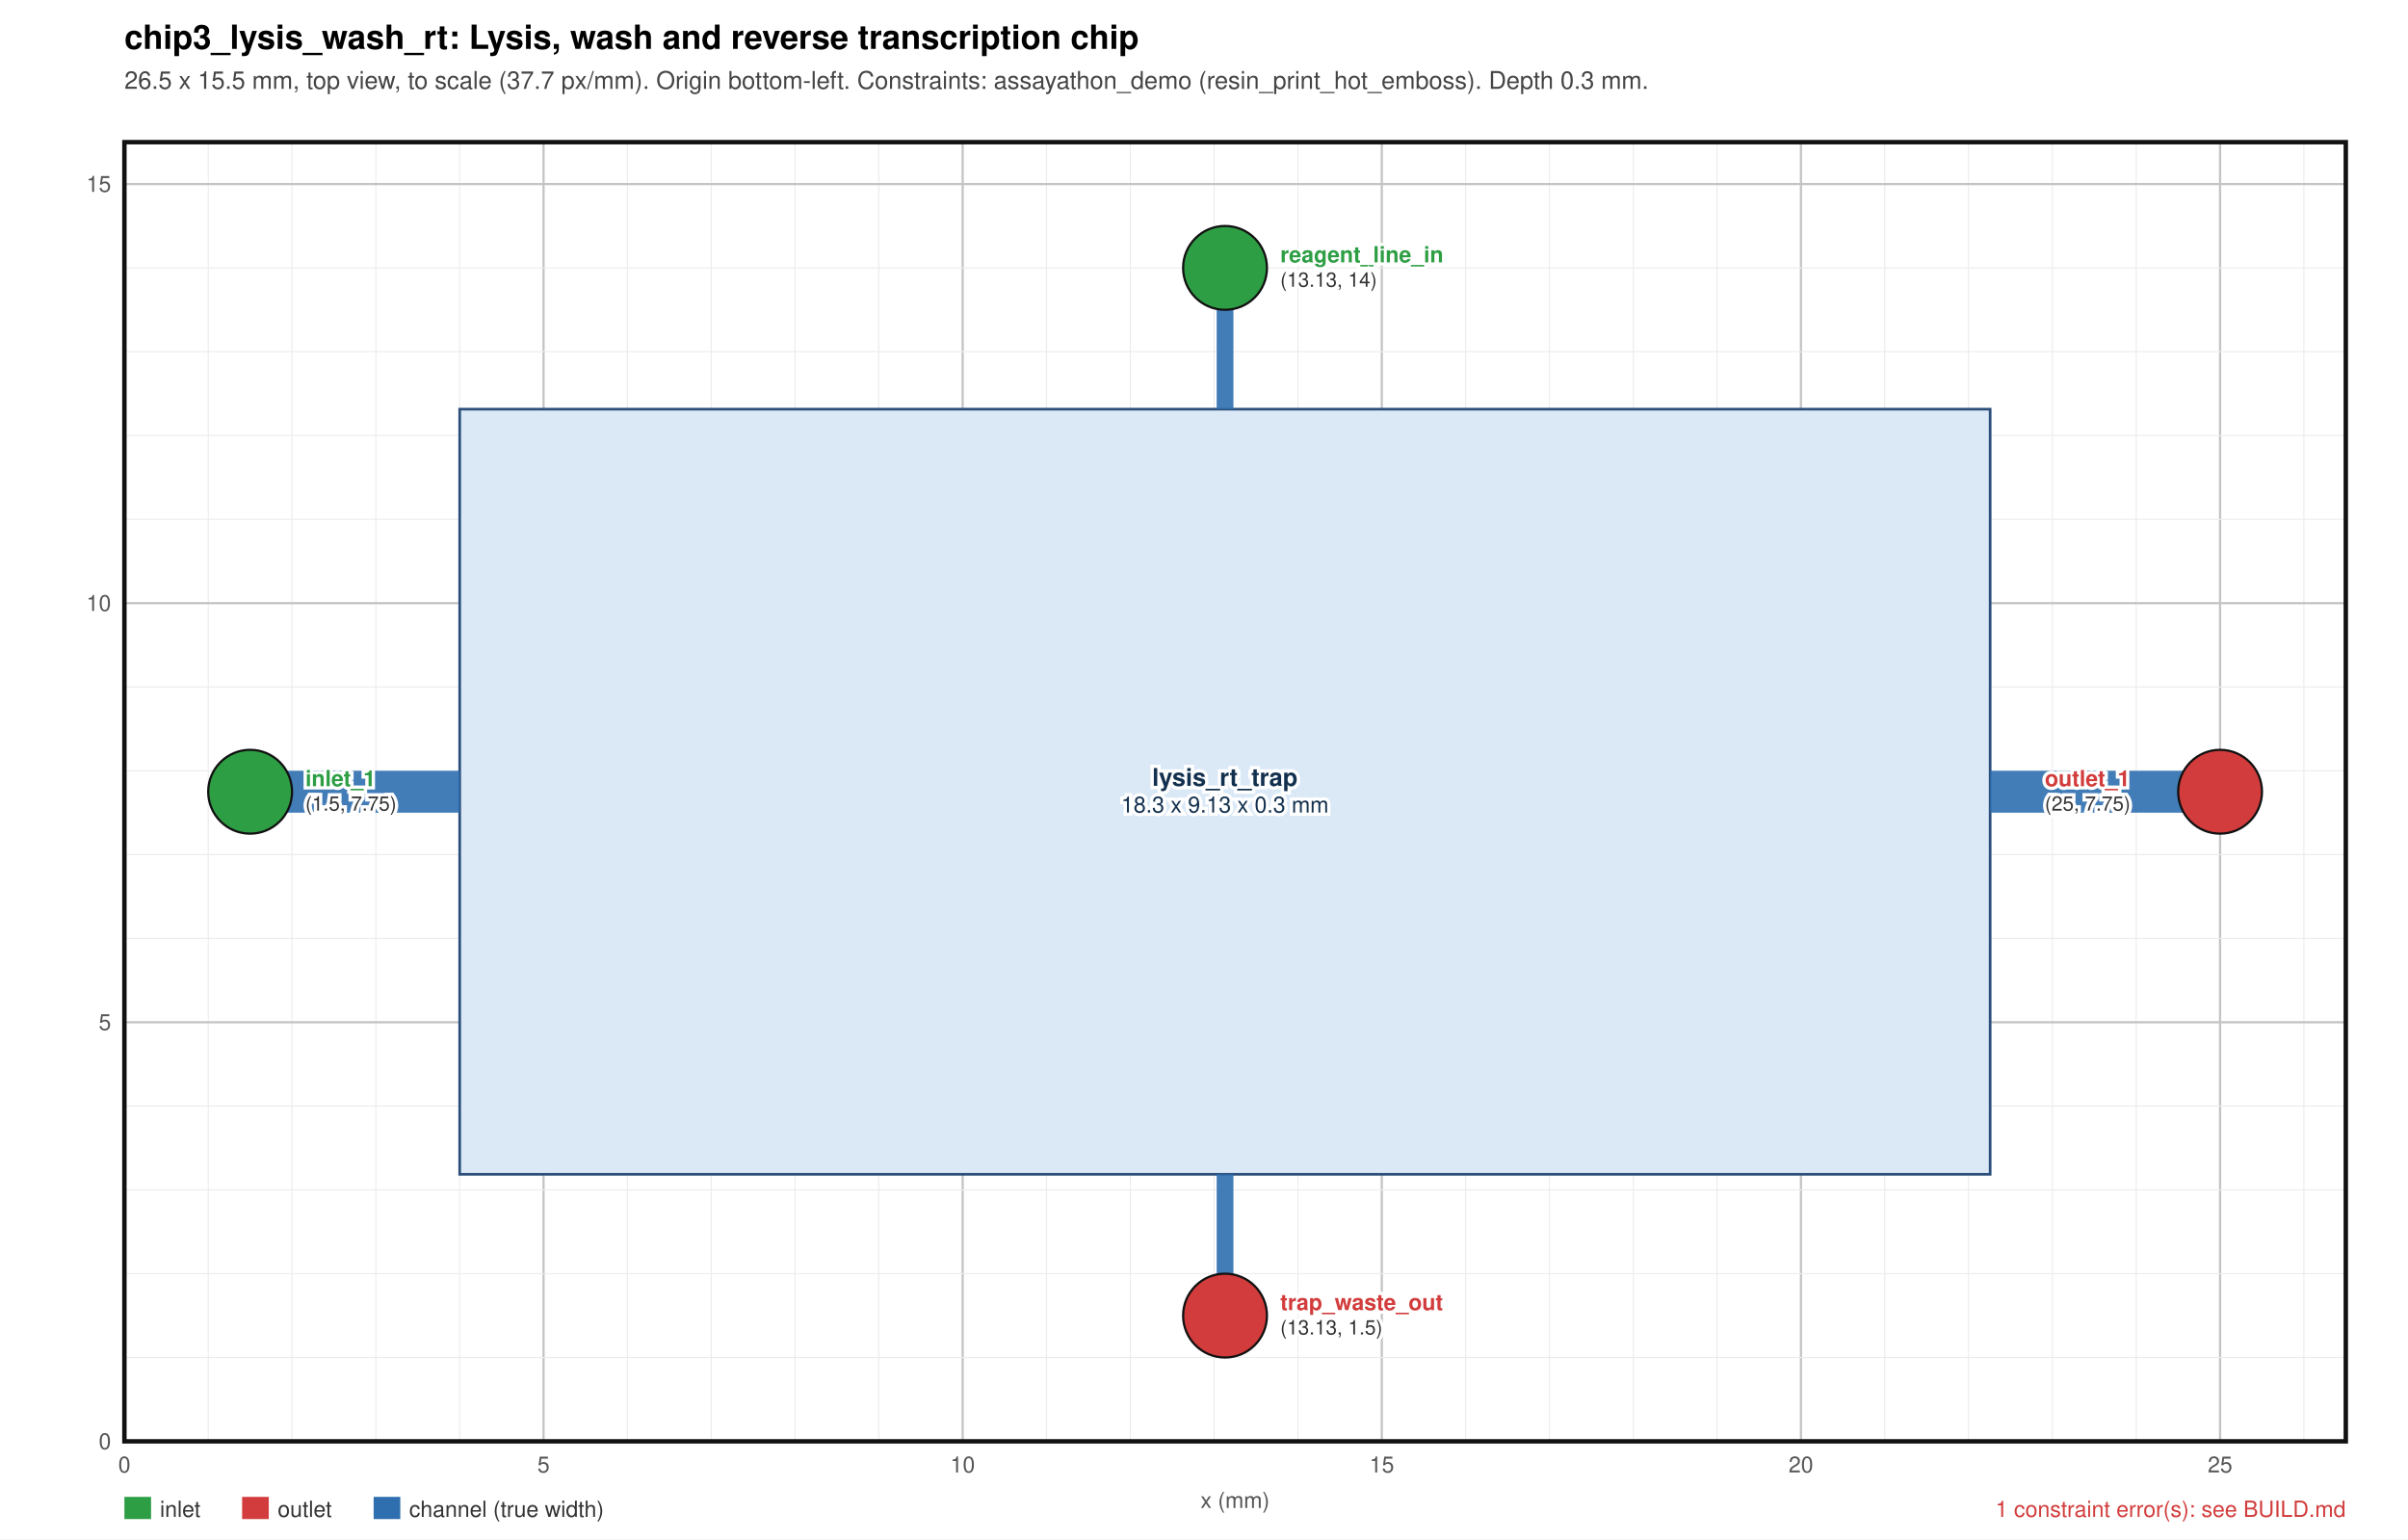
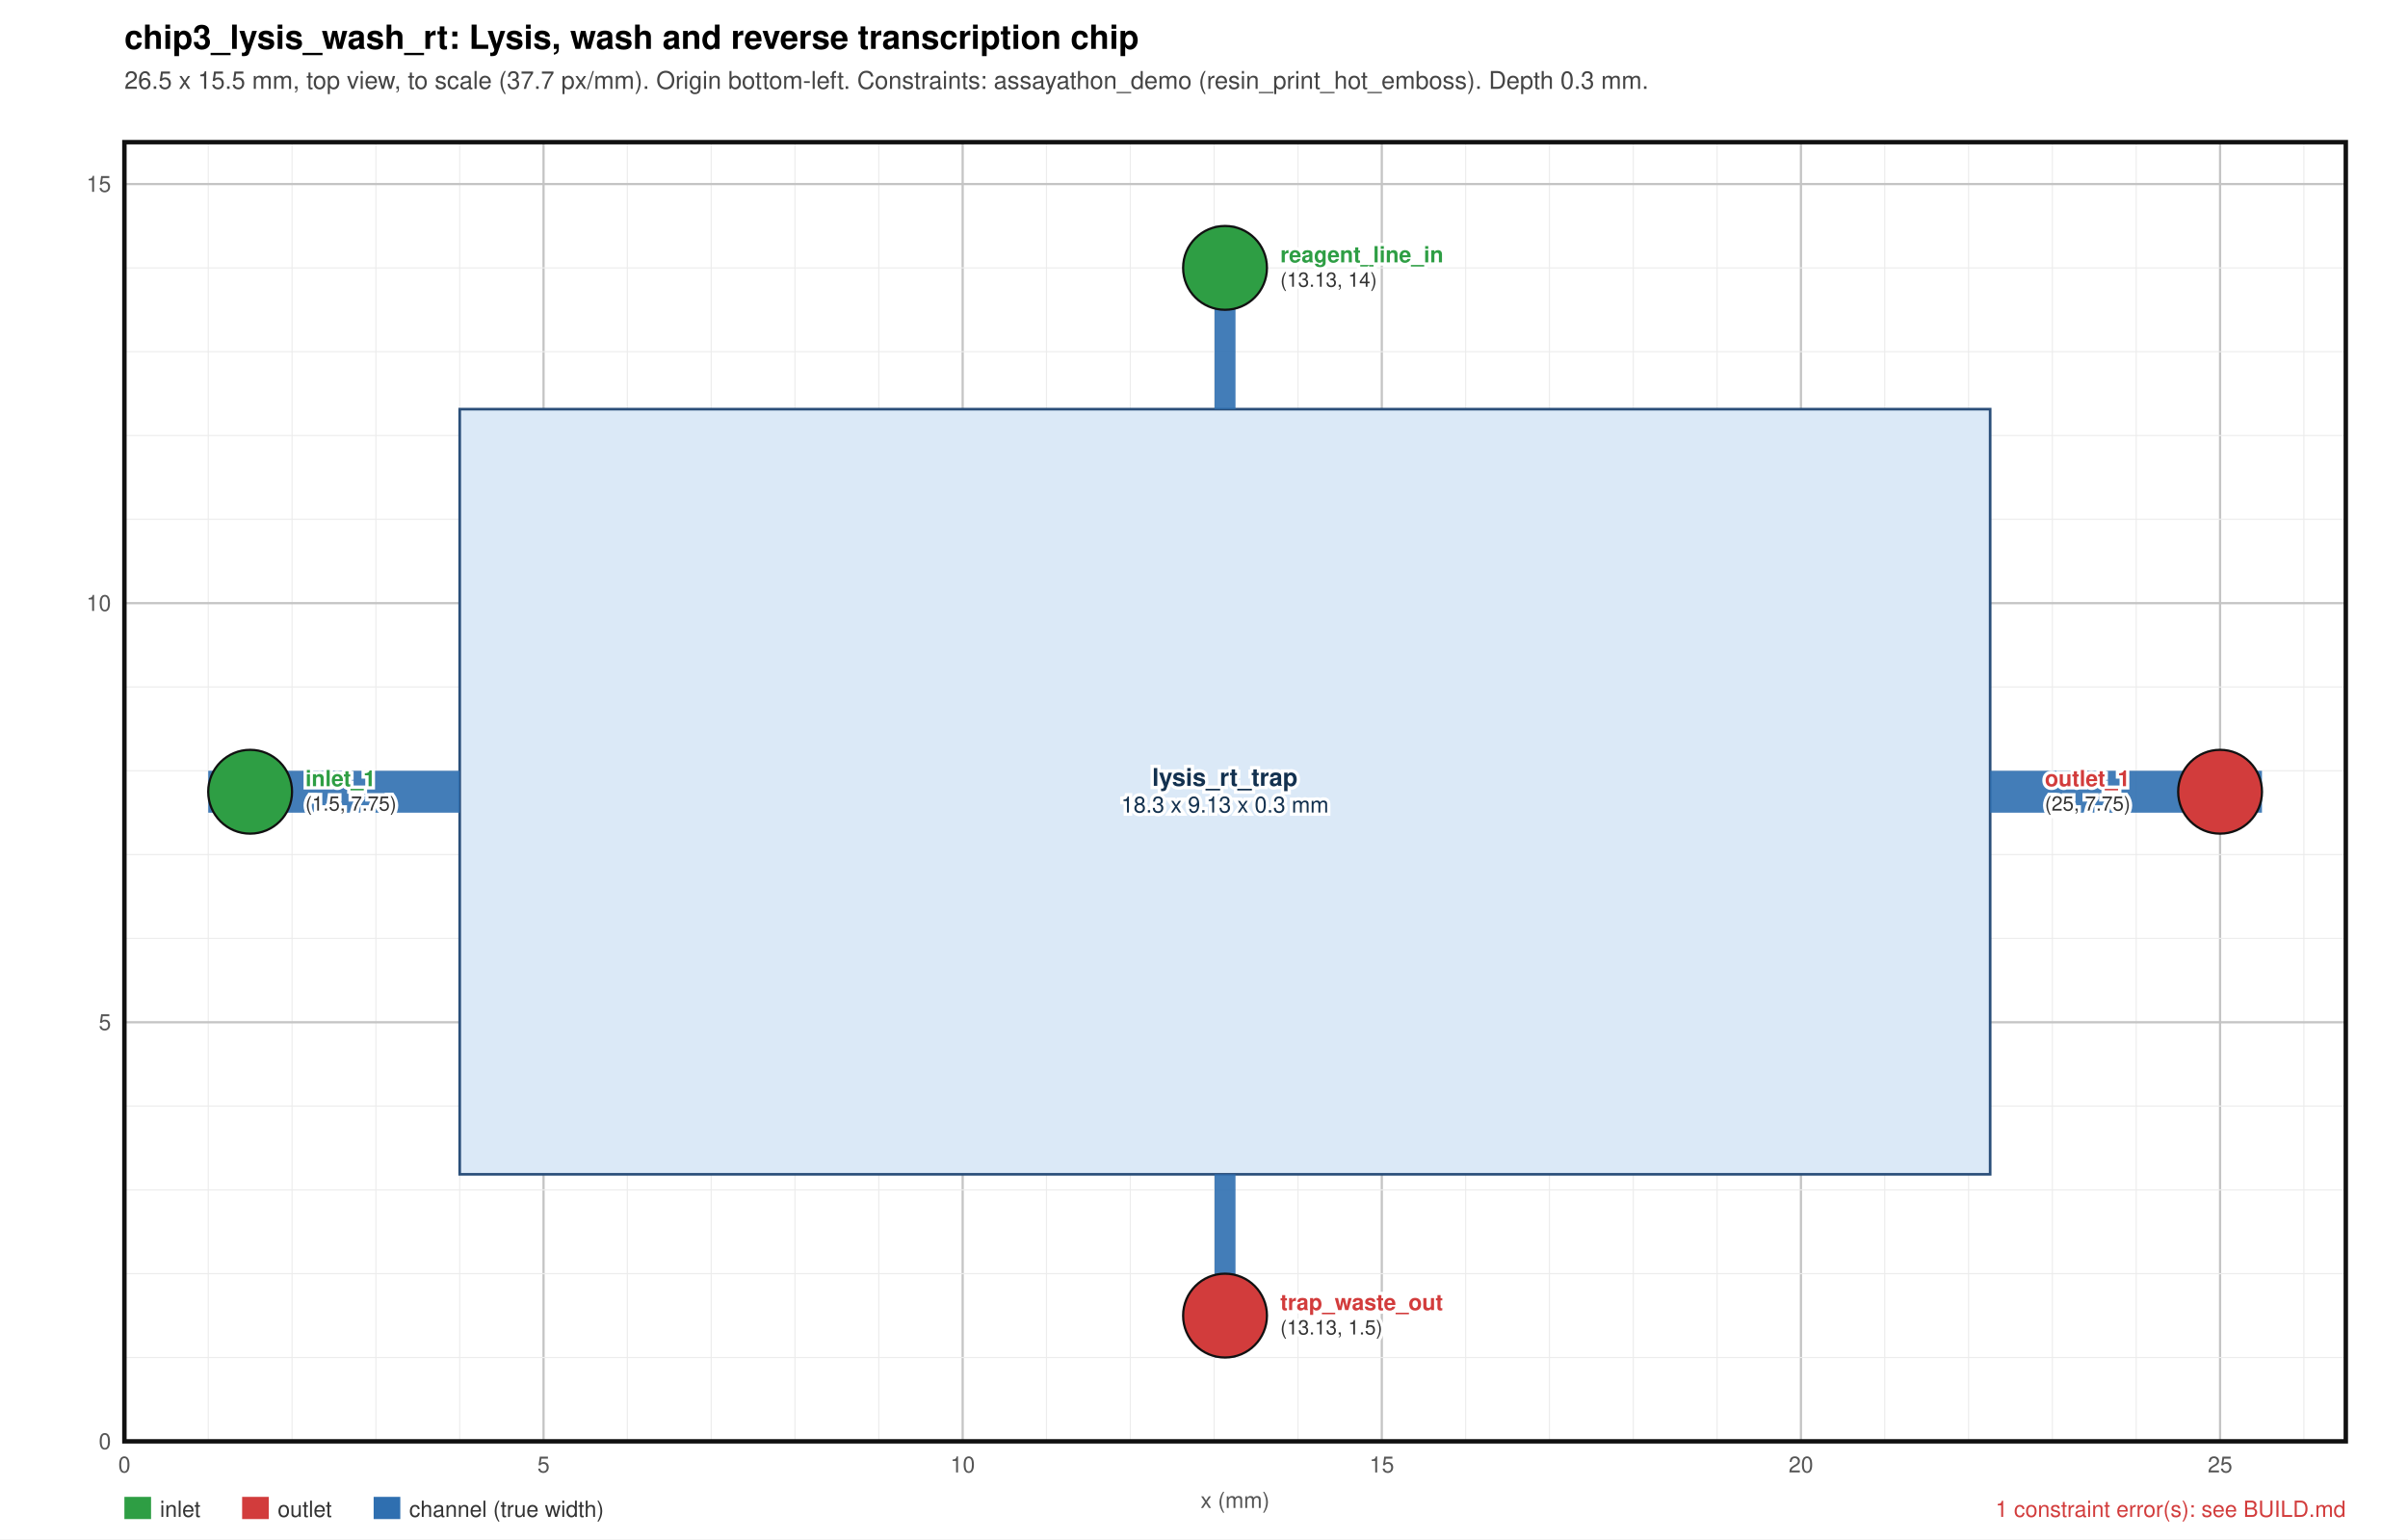
<svg xmlns="http://www.w3.org/2000/svg" width="1084" height="693" viewBox="0 0 1084 693" font-family="Helvetica, Arial, sans-serif">
  <rect width="100%" height="100%" fill="white" />
  <text x="56" y="22" font-size="15" font-weight="bold">chip3_lysis_wash_rt: Lysis, wash and reverse transcription chip</text>
  <text x="56" y="40" font-size="11" fill="#444">26.5 x 15.5 mm, top view, to scale (37.7 px/mm). Origin bottom-left. Constraints: assayathon_demo (resin_print_hot_emboss). Depth 0.3 mm.</text>
  <line x1="56.00" y1="648.91" x2="56.00" y2="64.00" stroke="#c4c4c4" stroke-width="1" />
  <text x="56.00" y="662.91" font-size="10" text-anchor="middle" fill="#555">0</text>
  <line x1="93.74" y1="648.91" x2="93.74" y2="64.00" stroke="#ececec" stroke-width="0.5" />
  <line x1="131.47" y1="648.91" x2="131.47" y2="64.00" stroke="#ececec" stroke-width="0.5" />
  <line x1="169.21" y1="648.91" x2="169.21" y2="64.00" stroke="#ececec" stroke-width="0.5" />
  <line x1="206.94" y1="648.91" x2="206.94" y2="64.00" stroke="#ececec" stroke-width="0.5" />
  <line x1="244.68" y1="648.91" x2="244.68" y2="64.00" stroke="#c4c4c4" stroke-width="1" />
  <text x="244.68" y="662.91" font-size="10" text-anchor="middle" fill="#555">5</text>
  <line x1="282.42" y1="648.91" x2="282.42" y2="64.00" stroke="#ececec" stroke-width="0.5" />
  <line x1="320.15" y1="648.91" x2="320.15" y2="64.00" stroke="#ececec" stroke-width="0.5" />
  <line x1="357.89" y1="648.91" x2="357.89" y2="64.00" stroke="#ececec" stroke-width="0.5" />
  <line x1="395.62" y1="648.91" x2="395.62" y2="64.00" stroke="#ececec" stroke-width="0.5" />
  <line x1="433.36" y1="648.91" x2="433.36" y2="64.00" stroke="#c4c4c4" stroke-width="1" />
  <text x="433.36" y="662.91" font-size="10" text-anchor="middle" fill="#555">10</text>
  <line x1="471.09" y1="648.91" x2="471.09" y2="64.00" stroke="#ececec" stroke-width="0.5" />
  <line x1="508.83" y1="648.91" x2="508.83" y2="64.00" stroke="#ececec" stroke-width="0.5" />
  <line x1="546.57" y1="648.91" x2="546.57" y2="64.00" stroke="#ececec" stroke-width="0.5" />
  <line x1="584.30" y1="648.91" x2="584.30" y2="64.00" stroke="#ececec" stroke-width="0.5" />
  <line x1="622.04" y1="648.91" x2="622.04" y2="64.00" stroke="#c4c4c4" stroke-width="1" />
  <text x="622.04" y="662.91" font-size="10" text-anchor="middle" fill="#555">15</text>
  <line x1="659.77" y1="648.91" x2="659.77" y2="64.00" stroke="#ececec" stroke-width="0.5" />
  <line x1="697.51" y1="648.91" x2="697.51" y2="64.00" stroke="#ececec" stroke-width="0.5" />
  <line x1="735.25" y1="648.91" x2="735.25" y2="64.00" stroke="#ececec" stroke-width="0.5" />
  <line x1="772.98" y1="648.91" x2="772.98" y2="64.00" stroke="#ececec" stroke-width="0.5" />
  <line x1="810.72" y1="648.91" x2="810.72" y2="64.00" stroke="#c4c4c4" stroke-width="1" />
  <text x="810.72" y="662.91" font-size="10" text-anchor="middle" fill="#555">20</text>
  <line x1="848.45" y1="648.91" x2="848.45" y2="64.00" stroke="#ececec" stroke-width="0.5" />
  <line x1="886.19" y1="648.91" x2="886.19" y2="64.00" stroke="#ececec" stroke-width="0.5" />
  <line x1="923.92" y1="648.91" x2="923.92" y2="64.00" stroke="#ececec" stroke-width="0.5" />
  <line x1="961.66" y1="648.91" x2="961.66" y2="64.00" stroke="#ececec" stroke-width="0.5" />
  <line x1="999.40" y1="648.91" x2="999.40" y2="64.00" stroke="#c4c4c4" stroke-width="1" />
  <text x="999.40" y="662.91" font-size="10" text-anchor="middle" fill="#555">25</text>
  <line x1="1037.13" y1="648.91" x2="1037.13" y2="64.00" stroke="#ececec" stroke-width="0.5" />
  <line x1="56.00" y1="648.91" x2="1056.00" y2="648.91" stroke="#c4c4c4" stroke-width="1" />
  <text x="50.00" y="652.41" font-size="10" text-anchor="end" fill="#555">0</text>
  <line x1="56.00" y1="611.17" x2="1056.00" y2="611.17" stroke="#ececec" stroke-width="0.5" />
  <line x1="56.00" y1="573.43" x2="1056.00" y2="573.43" stroke="#ececec" stroke-width="0.5" />
  <line x1="56.00" y1="535.70" x2="1056.00" y2="535.70" stroke="#ececec" stroke-width="0.5" />
  <line x1="56.00" y1="497.96" x2="1056.00" y2="497.96" stroke="#ececec" stroke-width="0.5" />
  <line x1="56.00" y1="460.23" x2="1056.00" y2="460.23" stroke="#c4c4c4" stroke-width="1" />
  <text x="50.00" y="463.73" font-size="10" text-anchor="end" fill="#555">5</text>
  <line x1="56.00" y1="422.49" x2="1056.00" y2="422.49" stroke="#ececec" stroke-width="0.5" />
  <line x1="56.00" y1="384.75" x2="1056.00" y2="384.75" stroke="#ececec" stroke-width="0.5" />
  <line x1="56.00" y1="347.02" x2="1056.00" y2="347.02" stroke="#ececec" stroke-width="0.5" />
  <line x1="56.00" y1="309.28" x2="1056.00" y2="309.28" stroke="#ececec" stroke-width="0.5" />
  <line x1="56.00" y1="271.55" x2="1056.00" y2="271.55" stroke="#c4c4c4" stroke-width="1" />
  <text x="50.00" y="275.05" font-size="10" text-anchor="end" fill="#555">10</text>
  <line x1="56.00" y1="233.81" x2="1056.00" y2="233.81" stroke="#ececec" stroke-width="0.5" />
  <line x1="56.00" y1="196.08" x2="1056.00" y2="196.08" stroke="#ececec" stroke-width="0.5" />
  <line x1="56.00" y1="158.34" x2="1056.00" y2="158.34" stroke="#ececec" stroke-width="0.5" />
  <line x1="56.00" y1="120.60" x2="1056.00" y2="120.60" stroke="#ececec" stroke-width="0.5" />
  <line x1="56.00" y1="82.87" x2="1056.00" y2="82.87" stroke="#c4c4c4" stroke-width="1" />
  <text x="50.00" y="86.37" font-size="10" text-anchor="end" fill="#555">15</text>
  <text x="556.00" y="678.91" font-size="10" text-anchor="middle" fill="#555">x (mm)</text>
  <rect x="56.00" y="64.00" width="1000.00" height="584.91" fill="none" stroke="#111" stroke-width="2" />
  <rect x="206.94" y="184.21" width="688.96" height="344.48" fill="#dbe9f7" stroke="#2b4f7a" stroke-width="1.2" />
-   <polyline points="112.60,356.45 206.94,356.45" fill="none" stroke="#2f6fb0" stroke-width="18.87" stroke-linejoin="miter" stroke-linecap="butt" opacity="0.9" />
-   <polyline points="895.90,356.45 999.40,356.45" fill="none" stroke="#2f6fb0" stroke-width="18.87" stroke-linejoin="miter" stroke-linecap="butt" opacity="0.9" />
-   <polyline points="551.47,120.60 551.47,184.21" fill="none" stroke="#2f6fb0" stroke-width="7.55" stroke-linejoin="miter" stroke-linecap="butt" opacity="0.9" />
-   <polyline points="551.47,528.69 551.47,592.30" fill="none" stroke="#2f6fb0" stroke-width="7.55" stroke-linejoin="miter" stroke-linecap="butt" opacity="0.9" />
+   <polyline points="93.74,356.45 112.60,356.45 206.94,356.45" fill="none" stroke="#2f6fb0" stroke-width="18.87" stroke-linejoin="miter" stroke-linecap="butt" opacity="0.9" />
+   <polyline points="895.90,356.45 999.40,356.45 1018.26,356.45" fill="none" stroke="#2f6fb0" stroke-width="18.87" stroke-linejoin="miter" stroke-linecap="butt" opacity="0.9" />
+   <polyline points="551.47,101.74 551.47,120.60 551.47,184.21" fill="none" stroke="#2f6fb0" stroke-width="9.43" stroke-linejoin="miter" stroke-linecap="butt" opacity="0.9" />
+   <polyline points="551.47,528.69 551.47,592.30 551.47,611.17" fill="none" stroke="#2f6fb0" stroke-width="9.43" stroke-linejoin="miter" stroke-linecap="butt" opacity="0.9" />
  <text x="551.42" y="353.80" font-size="11" font-weight="bold" text-anchor="middle" fill="#13314f" stroke="white" stroke-width="3" paint-order="stroke">lysis_rt_trap</text>
  <text x="551.42" y="365.80" font-size="10" text-anchor="middle" fill="#13314f" stroke="white" stroke-width="3" paint-order="stroke">18.3 x 9.13 x 0.3 mm</text>
  <text x="137.47" y="353.95" font-size="10" fill="#2e9e44" font-weight="bold" stroke="white" stroke-width="3" paint-order="stroke">inlet_1</text>
  <text x="137.47" y="364.95" font-size="9" fill="#333" stroke="white" stroke-width="3" paint-order="stroke">(1.5, 7.75)</text>
  <text x="920.53" y="353.95" font-size="10" fill="#d23c3c" font-weight="bold" stroke="white" stroke-width="3" paint-order="stroke">outlet_1</text>
  <text x="920.53" y="364.95" font-size="9" fill="#333" stroke="white" stroke-width="3" paint-order="stroke">(25, 7.75)</text>
  <text x="576.34" y="118.10" font-size="10" fill="#2e9e44" font-weight="bold" stroke="white" stroke-width="3" paint-order="stroke">reagent_line_in</text>
  <text x="576.34" y="129.10" font-size="9" fill="#333" stroke="white" stroke-width="3" paint-order="stroke">(13.13, 14)</text>
  <text x="576.34" y="589.80" font-size="10" fill="#d23c3c" font-weight="bold" stroke="white" stroke-width="3" paint-order="stroke">trap_waste_out</text>
  <text x="576.34" y="600.80" font-size="9" fill="#333" stroke="white" stroke-width="3" paint-order="stroke">(13.13, 1.5)</text>
  <circle cx="112.60" cy="356.45" r="18.87" fill="#2e9e44" stroke="#111" stroke-width="1" />
  <circle cx="999.40" cy="356.45" r="18.87" fill="#d23c3c" stroke="#111" stroke-width="1" />
  <circle cx="551.47" cy="120.60" r="18.87" fill="#2e9e44" stroke="#111" stroke-width="1" />
  <circle cx="551.47" cy="592.30" r="18.87" fill="#d23c3c" stroke="#111" stroke-width="1" />
  <rect x="56" y="673.906" width="12" height="10" fill="#2e9e44" />
  <text x="72" y="682.906" font-size="10" fill="#333">inlet</text>
  <rect x="109.0" y="673.906" width="12" height="10" fill="#d23c3c" />
  <text x="125.0" y="682.906" font-size="10" fill="#333">outlet</text>
  <rect x="168.2" y="673.906" width="12" height="10" fill="#2f6fb0" />
  <text x="184.2" y="682.906" font-size="10" fill="#333">channel (true width)</text>
  <text x="1056.0" y="682.906" font-size="10" text-anchor="end" fill="#d23c3c">1 constraint error(s): see BUILD.md</text>
</svg>
